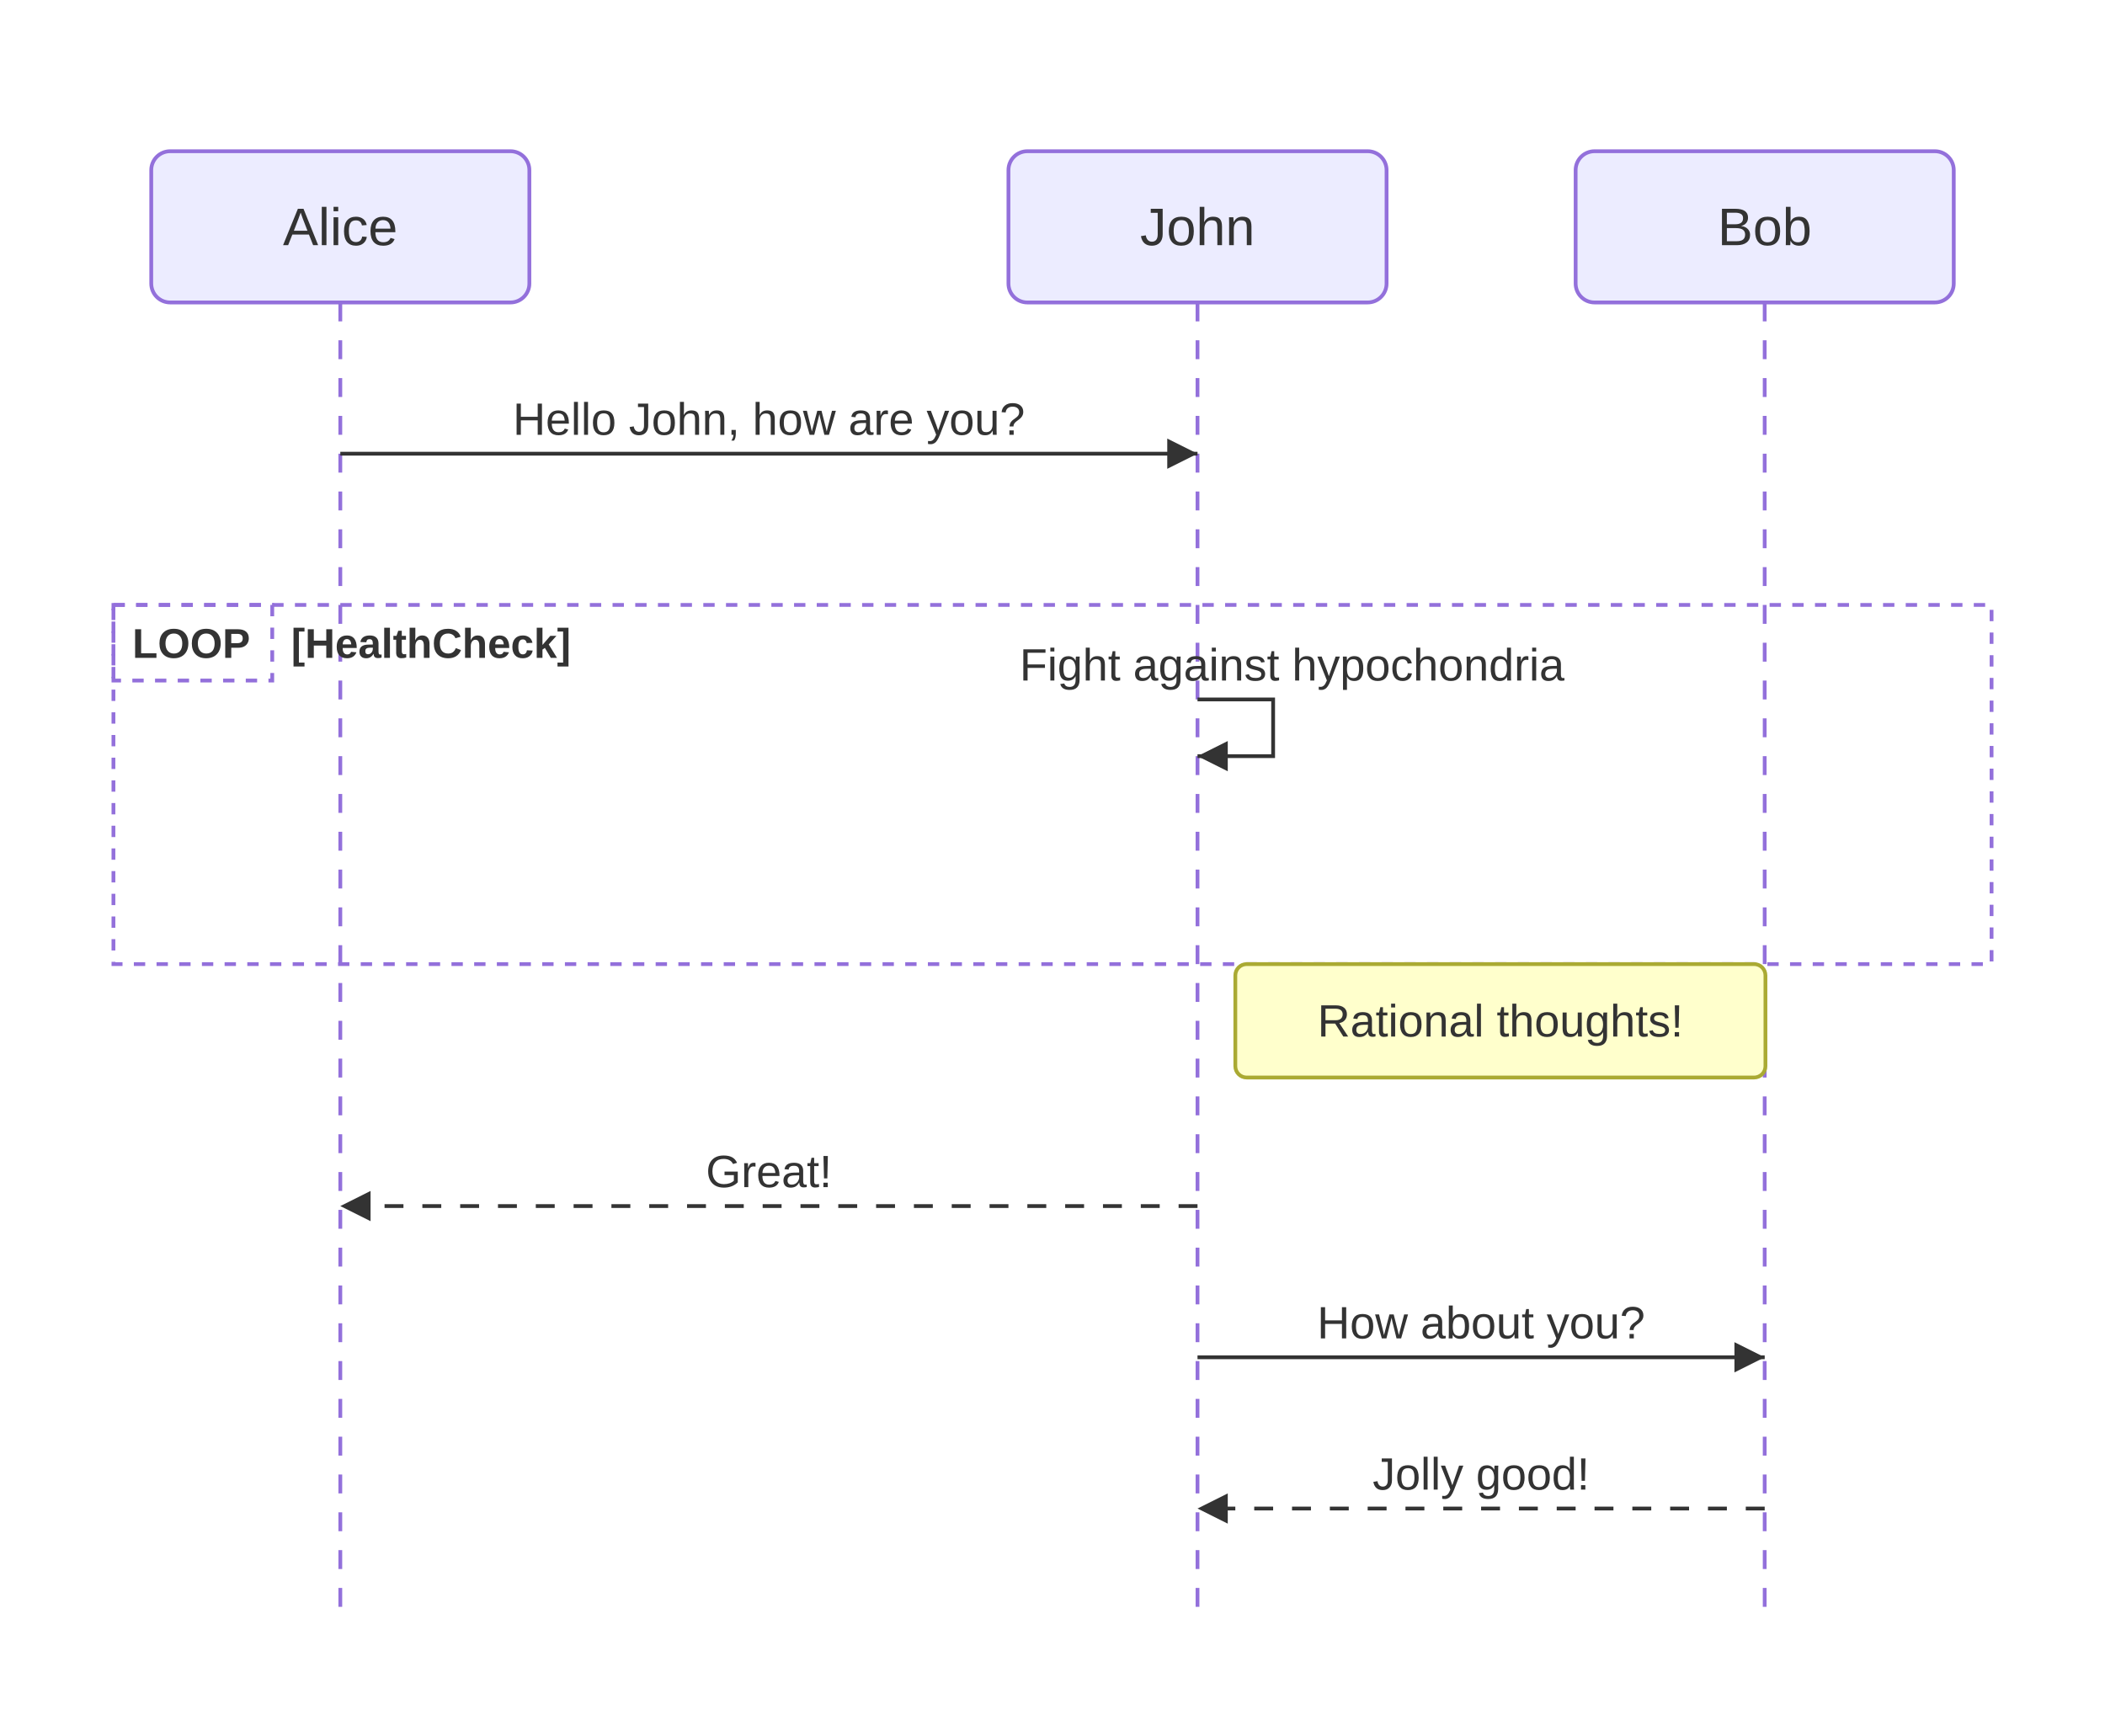
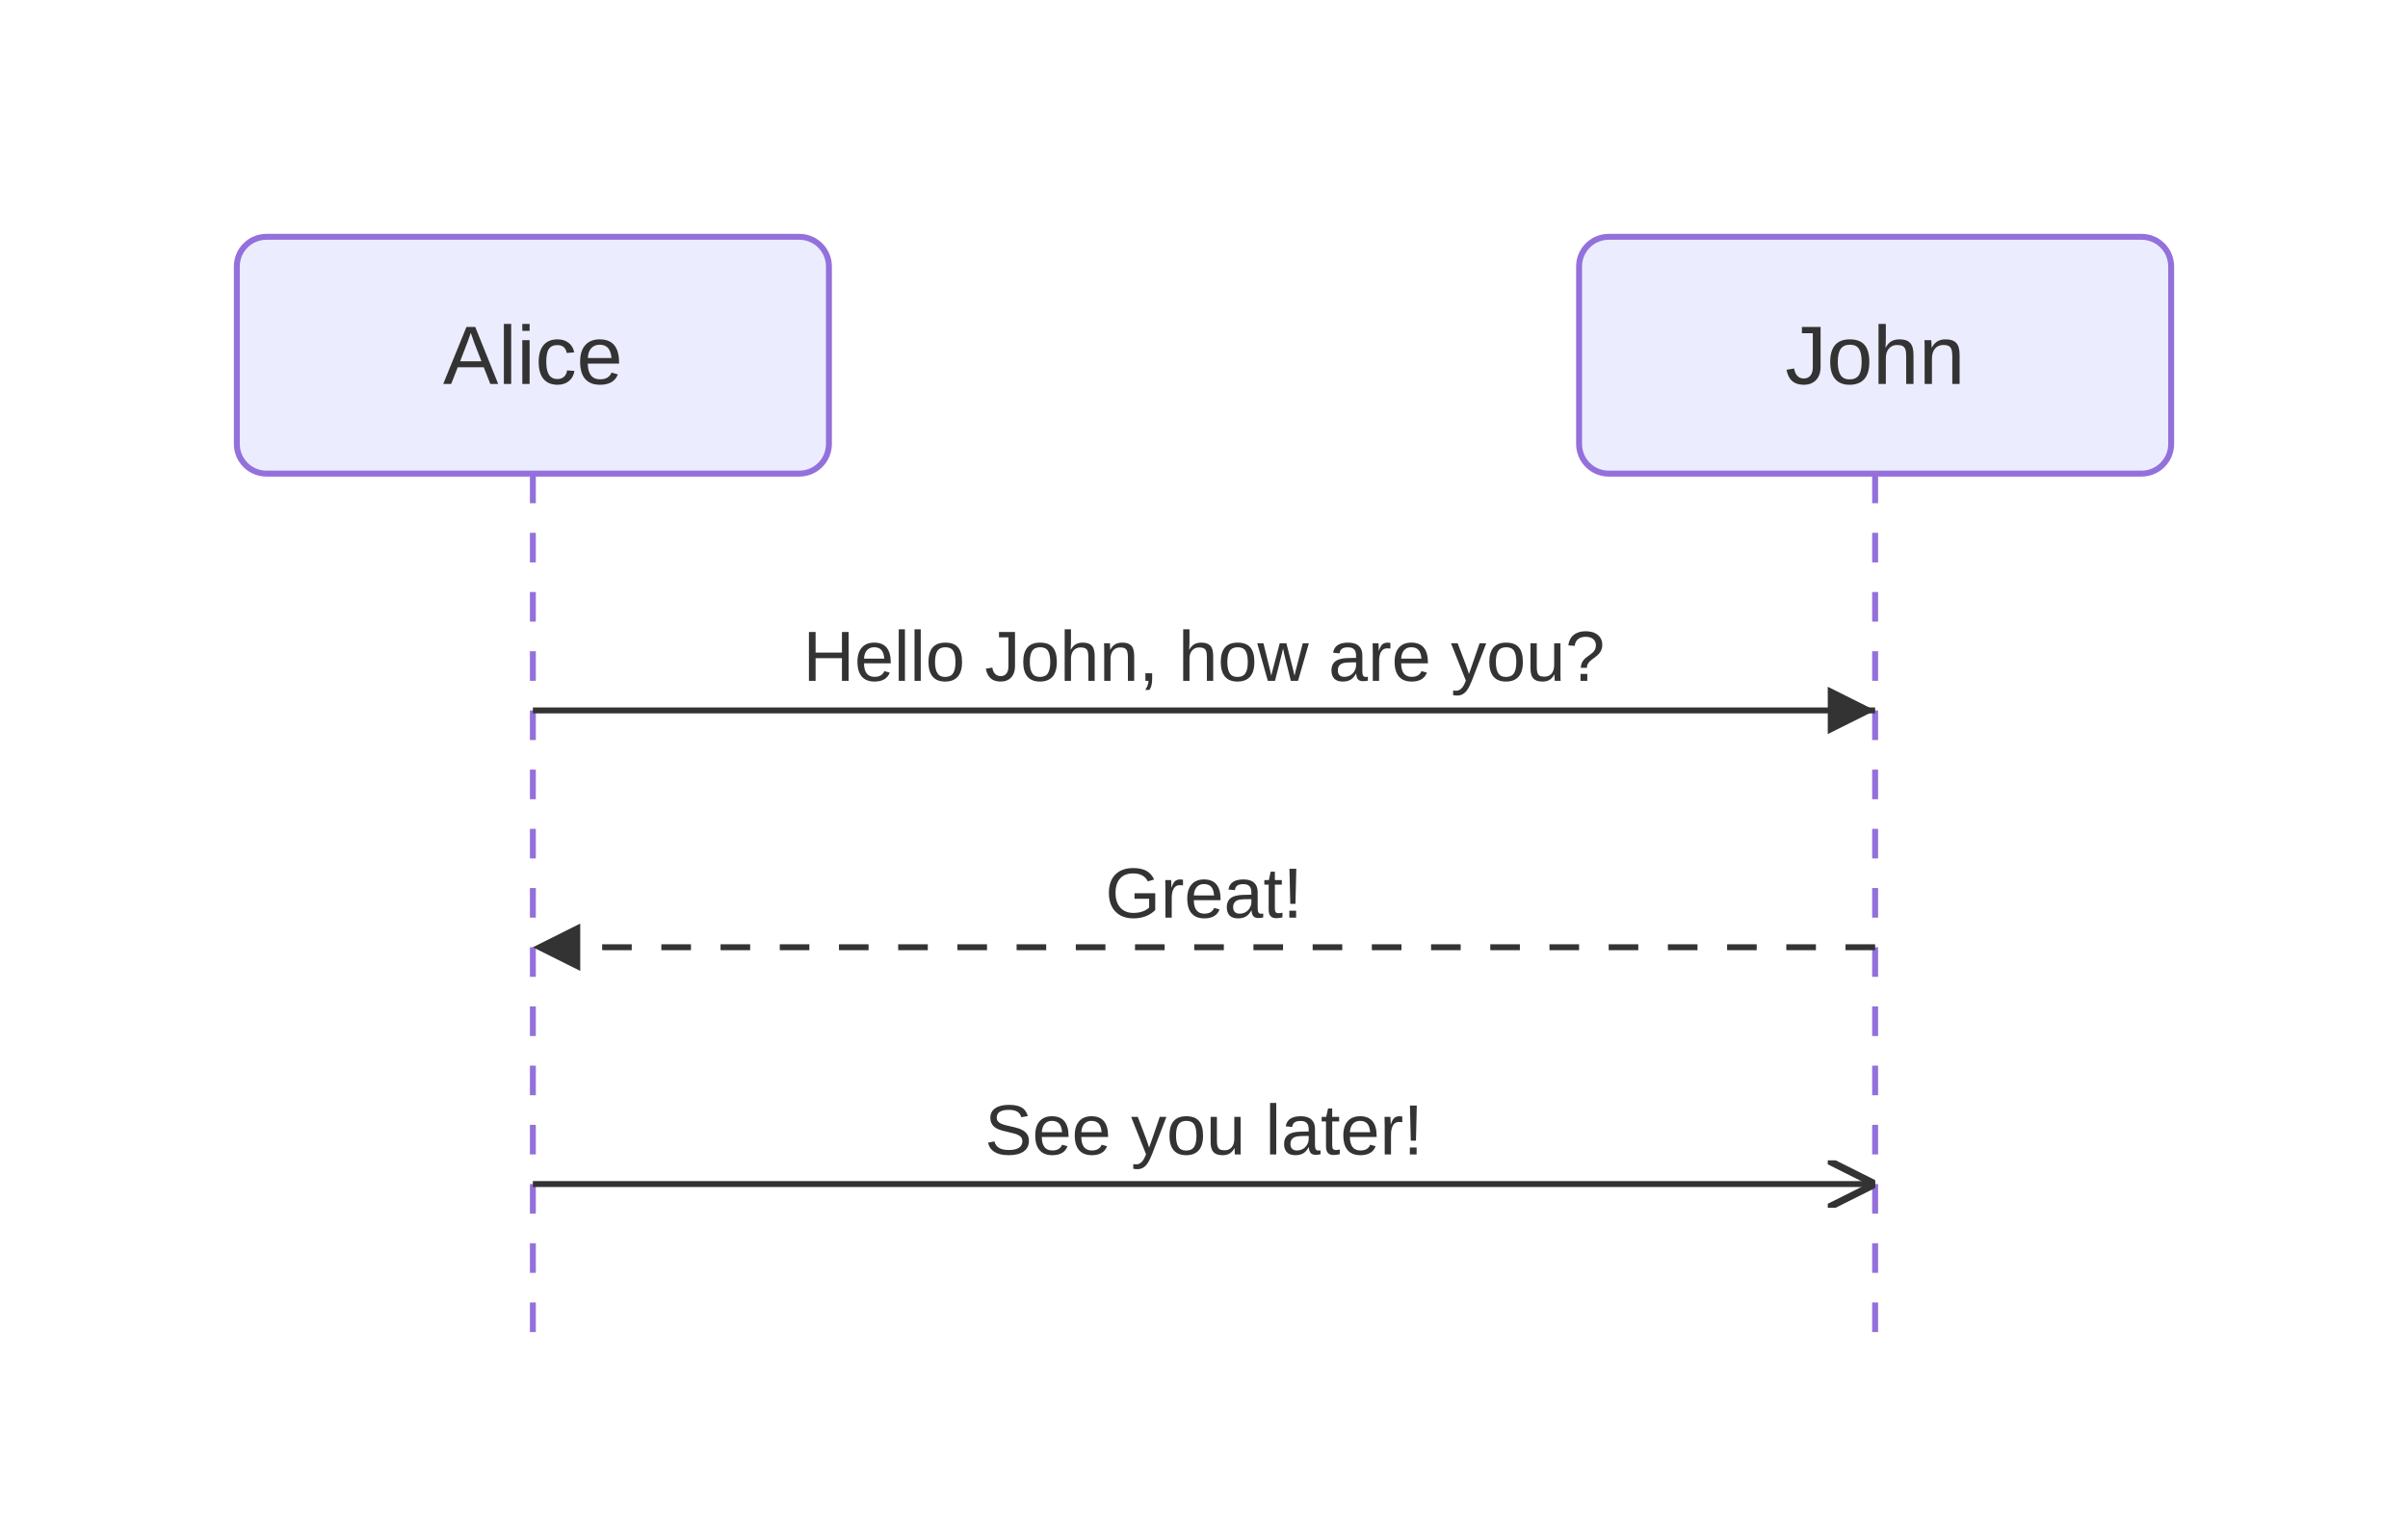
- <svg xmlns="http://www.w3.org/2000/svg" viewBox="-20.0 -20 556.7 459" width="556.7" height="459" style="background-color: white">
+ <svg xmlns="http://www.w3.org/2000/svg" viewBox="-20.0 -20 406.7 260" width="406.7" height="260" style="background-color: white">
  <defs>
    <marker id="seq-arrow" viewBox="0 0 10 10" markerWidth="8" markerHeight="8" refX="10" refY="5" orient="auto" markerUnits="userSpaceOnUse">
      <polygon points="0 0, 10 5, 0 10" fill="#333333" />
    </marker>
    <marker id="seq-arrow-open" viewBox="0 0 10 10" markerWidth="8" markerHeight="8" refX="10" refY="5" orient="auto" markerUnits="userSpaceOnUse">
      <polyline points="0 0, 10 5, 0 10" fill="none" stroke="#333333" stroke-width="1.5" />
    </marker>
    <marker id="seq-cross" viewBox="0 0 10 10" markerWidth="8" markerHeight="8" refX="5" refY="5" orient="auto" markerUnits="userSpaceOnUse">
      <line x1="0" y1="0" x2="10" y2="10" stroke="#333333" stroke-width="1.5" />
      <line x1="10" y1="0" x2="0" y2="10" stroke="#333333" stroke-width="1.5" />
    </marker>
    <marker id="seq-async" viewBox="0 0 10 10" markerWidth="8" markerHeight="8" refX="10" refY="5" orient="auto" markerUnits="userSpaceOnUse">
      <polyline points="0 0, 10 5, 0 10" fill="none" stroke="#333333" stroke-width="1.5" />
    </marker>
  </defs>
  <style>.seq-participant rect { fill: #ECECFF; stroke: #9370DB; stroke-width: 1; }
.seq-participant text { fill: #333333; font-family: "trebuchet ms", verdana, arial, sans-serif, "Apple Color Emoji", "Segoe UI Emoji", "Noto Color Emoji", "Twemoji Mozilla"; font-size: 14px; }
.seq-lifeline { stroke: #9370DB; stroke-width: 1; stroke-dasharray: 5,5; }
.seq-message line, .seq-message path { stroke: #333333; stroke-width: 1; }
.seq-message text { fill: #333333; font-family: "trebuchet ms", verdana, arial, sans-serif, "Apple Color Emoji", "Segoe UI Emoji", "Noto Color Emoji", "Twemoji Mozilla"; font-size: 12px; }
.seq-activation { fill: #ECECFF; stroke: #9370DB; stroke-width: 1; }
.seq-note rect { fill: #ffffcc; stroke: #aaaa33; stroke-width: 1; }
.seq-note text { fill: #333333; font-family: "trebuchet ms", verdana, arial, sans-serif, "Apple Color Emoji", "Segoe UI Emoji", "Noto Color Emoji", "Twemoji Mozilla"; font-size: 12px; }
.seq-fragment rect { fill: none; stroke: #9370DB; stroke-width: 1; stroke-dasharray: 3,3; }
.seq-fragment text { fill: #333333; font-family: "trebuchet ms", verdana, arial, sans-serif, "Apple Color Emoji", "Segoe UI Emoji", "Noto Color Emoji", "Twemoji Mozilla"; font-size: 11px; font-weight: bold; }
.seq-actor line, .seq-actor circle { stroke: #9370DB; stroke-width: 1; fill: none; }
.seq-actor text { fill: #333333; font-family: "trebuchet ms", verdana, arial, sans-serif, "Apple Color Emoji", "Segoe UI Emoji", "Noto Color Emoji", "Twemoji Mozilla"; font-size: 14px; }
</style>
-   <line class="seq-lifeline" x1="70" y1="60" x2="70" y2="409" />
-   <line class="seq-lifeline" x1="296.7" y1="60" x2="296.7" y2="409" />
-   <line class="seq-lifeline" x1="446.7" y1="60" x2="446.7" y2="409" />
-   <g class="seq-fragment">
-     <rect x="10" y="140" width="496.7" height="95" />
-     <rect x="10" y="140" width="42" height="20" fill="#e8e8e8" stroke="none" />
-     <text x="15" y="154">LOOP</text>
-     <text x="57" y="154">[HealthCheck]</text>
-   </g>
+   <line class="seq-lifeline" x1="70" y1="60" x2="70" y2="210" />
+   <line class="seq-lifeline" x1="296.7" y1="60" x2="296.7" y2="210" />
  <g class="seq-message">
    <line x1="70" y1="100" x2="296.7" y2="100" marker-end="url(#seq-arrow)" />
    <text x="183.35" text-anchor="middle" y="95">Hello John, how are you?</text>
  </g>
  <g class="seq-message">
-     <path d="M 296.7 165 L 316.7 165 L 316.7 180 L 296.7 180" fill="none" marker-end="url(#seq-arrow)" />
-     <text x="321.7" text-anchor="middle" y="160">Fight against hypochondria</text>
+     <line x1="296.7" y1="140" x2="70" y2="140" marker-end="url(#seq-arrow)" stroke-dasharray="5,5" />
+     <text x="183.35" text-anchor="middle" y="135">Great!</text>
  </g>
  <g class="seq-message">
-     <line x1="296.7" y1="299" x2="70" y2="299" marker-end="url(#seq-arrow)" stroke-dasharray="5,5" />
-     <text x="183.35" text-anchor="middle" y="294">Great!</text>
-   </g>
-   <g class="seq-message">
-     <line x1="296.7" y1="339" x2="446.7" y2="339" marker-end="url(#seq-arrow)" />
-     <text x="371.7" text-anchor="middle" y="334">How about you?</text>
-   </g>
-   <g class="seq-message">
-     <line x1="446.7" y1="379" x2="296.7" y2="379" marker-end="url(#seq-arrow)" stroke-dasharray="5,5" />
-     <text x="371.7" text-anchor="middle" y="374">Jolly good!</text>
-   </g>
-   <g class="seq-note">
-     <rect x="306.7" y="235" width="140.2" height="30" rx="3" />
-     <text text-anchor="middle" x="376.8" y="250" dominant-baseline="central">Rational thoughts!</text>
+     <line x1="70" y1="180" x2="296.7" y2="180" marker-end="url(#seq-async)" />
+     <text x="183.35" text-anchor="middle" y="175">See you later!</text>
  </g>
  <g class="seq-participant" data-participant-id="Alice">
    <rect x="20" y="20" width="100" height="40" rx="5" />
    <text x="70" y="40" text-anchor="middle" dominant-baseline="central">Alice</text>
  </g>
  <g class="seq-participant" data-participant-id="John">
    <rect x="246.7" y="20" width="100" height="40" rx="5" />
    <text x="296.7" y="40" text-anchor="middle" dominant-baseline="central">John</text>
  </g>
-   <g class="seq-participant" data-participant-id="Bob">
-     <rect x="396.7" y="20" width="100" height="40" rx="5" />
-     <text x="446.7" y="40" text-anchor="middle" dominant-baseline="central">Bob</text>
-   </g>
</svg>
